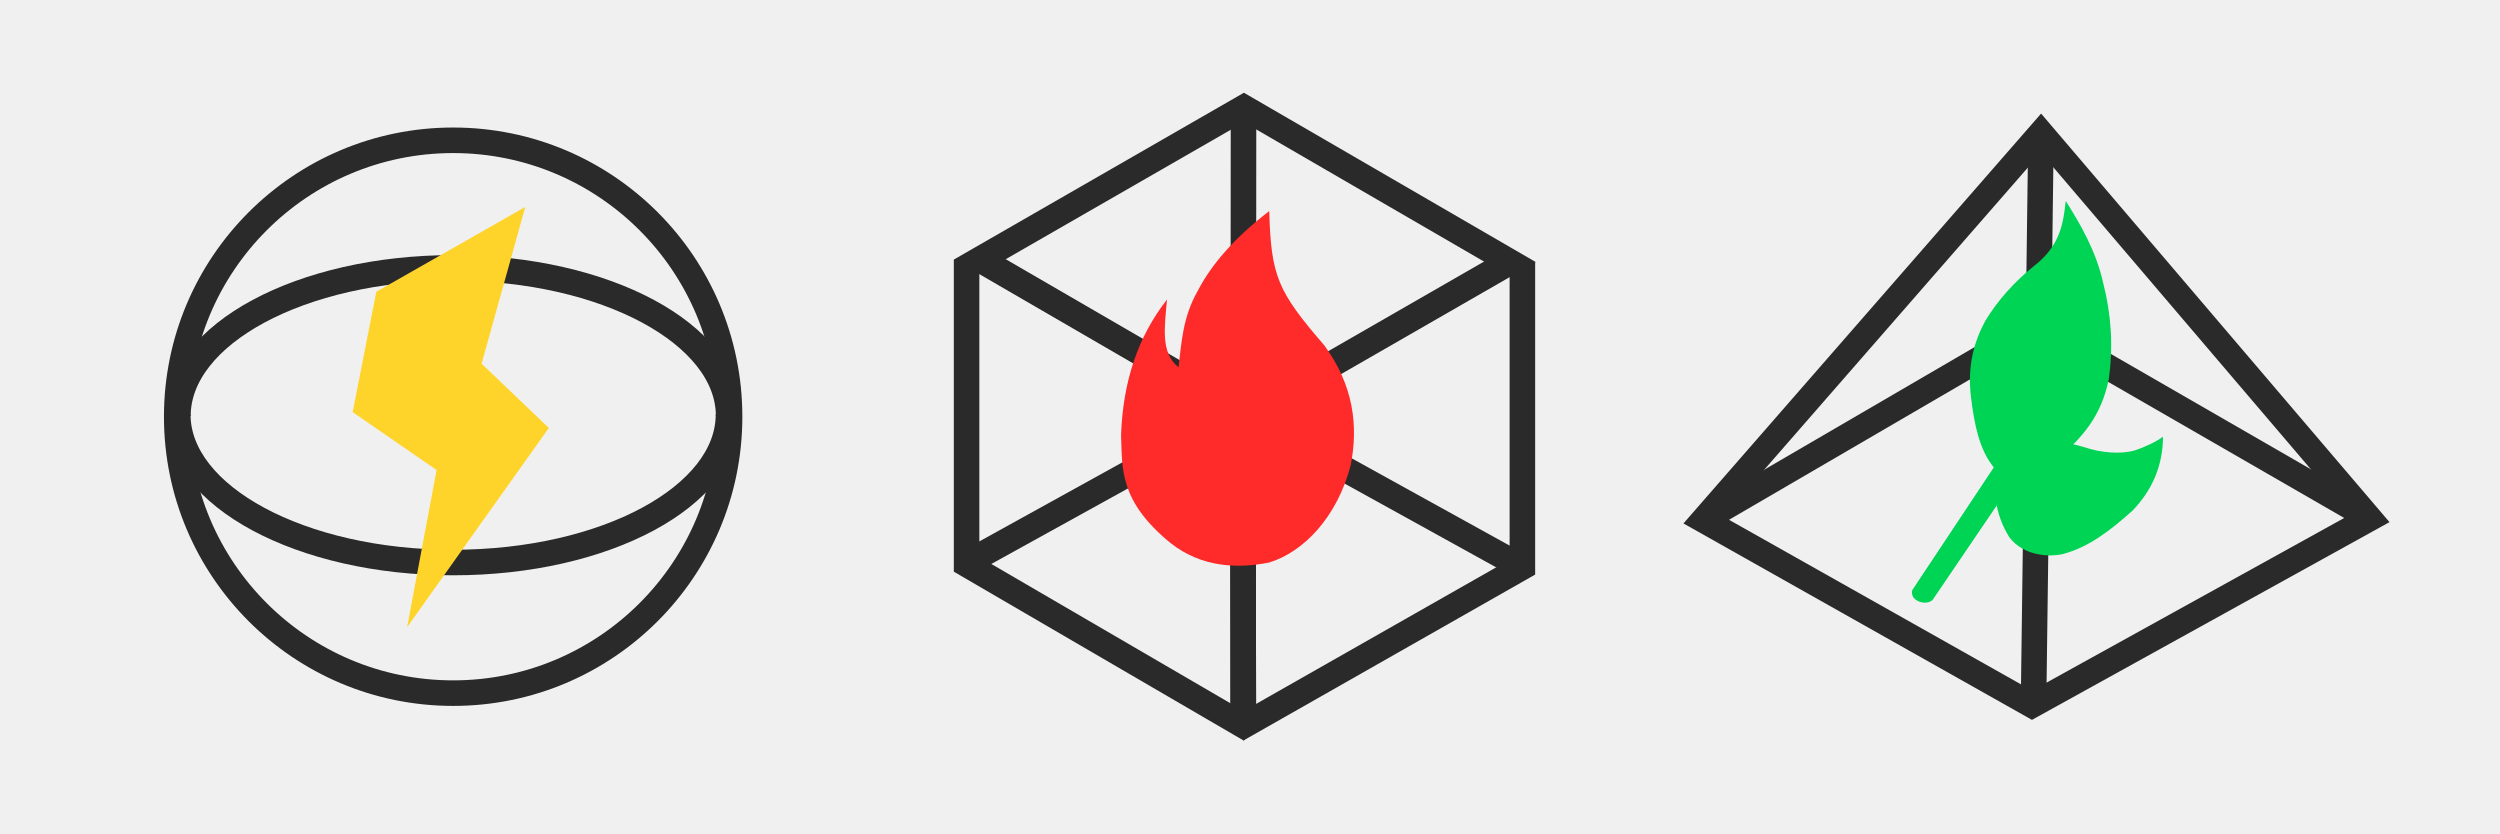
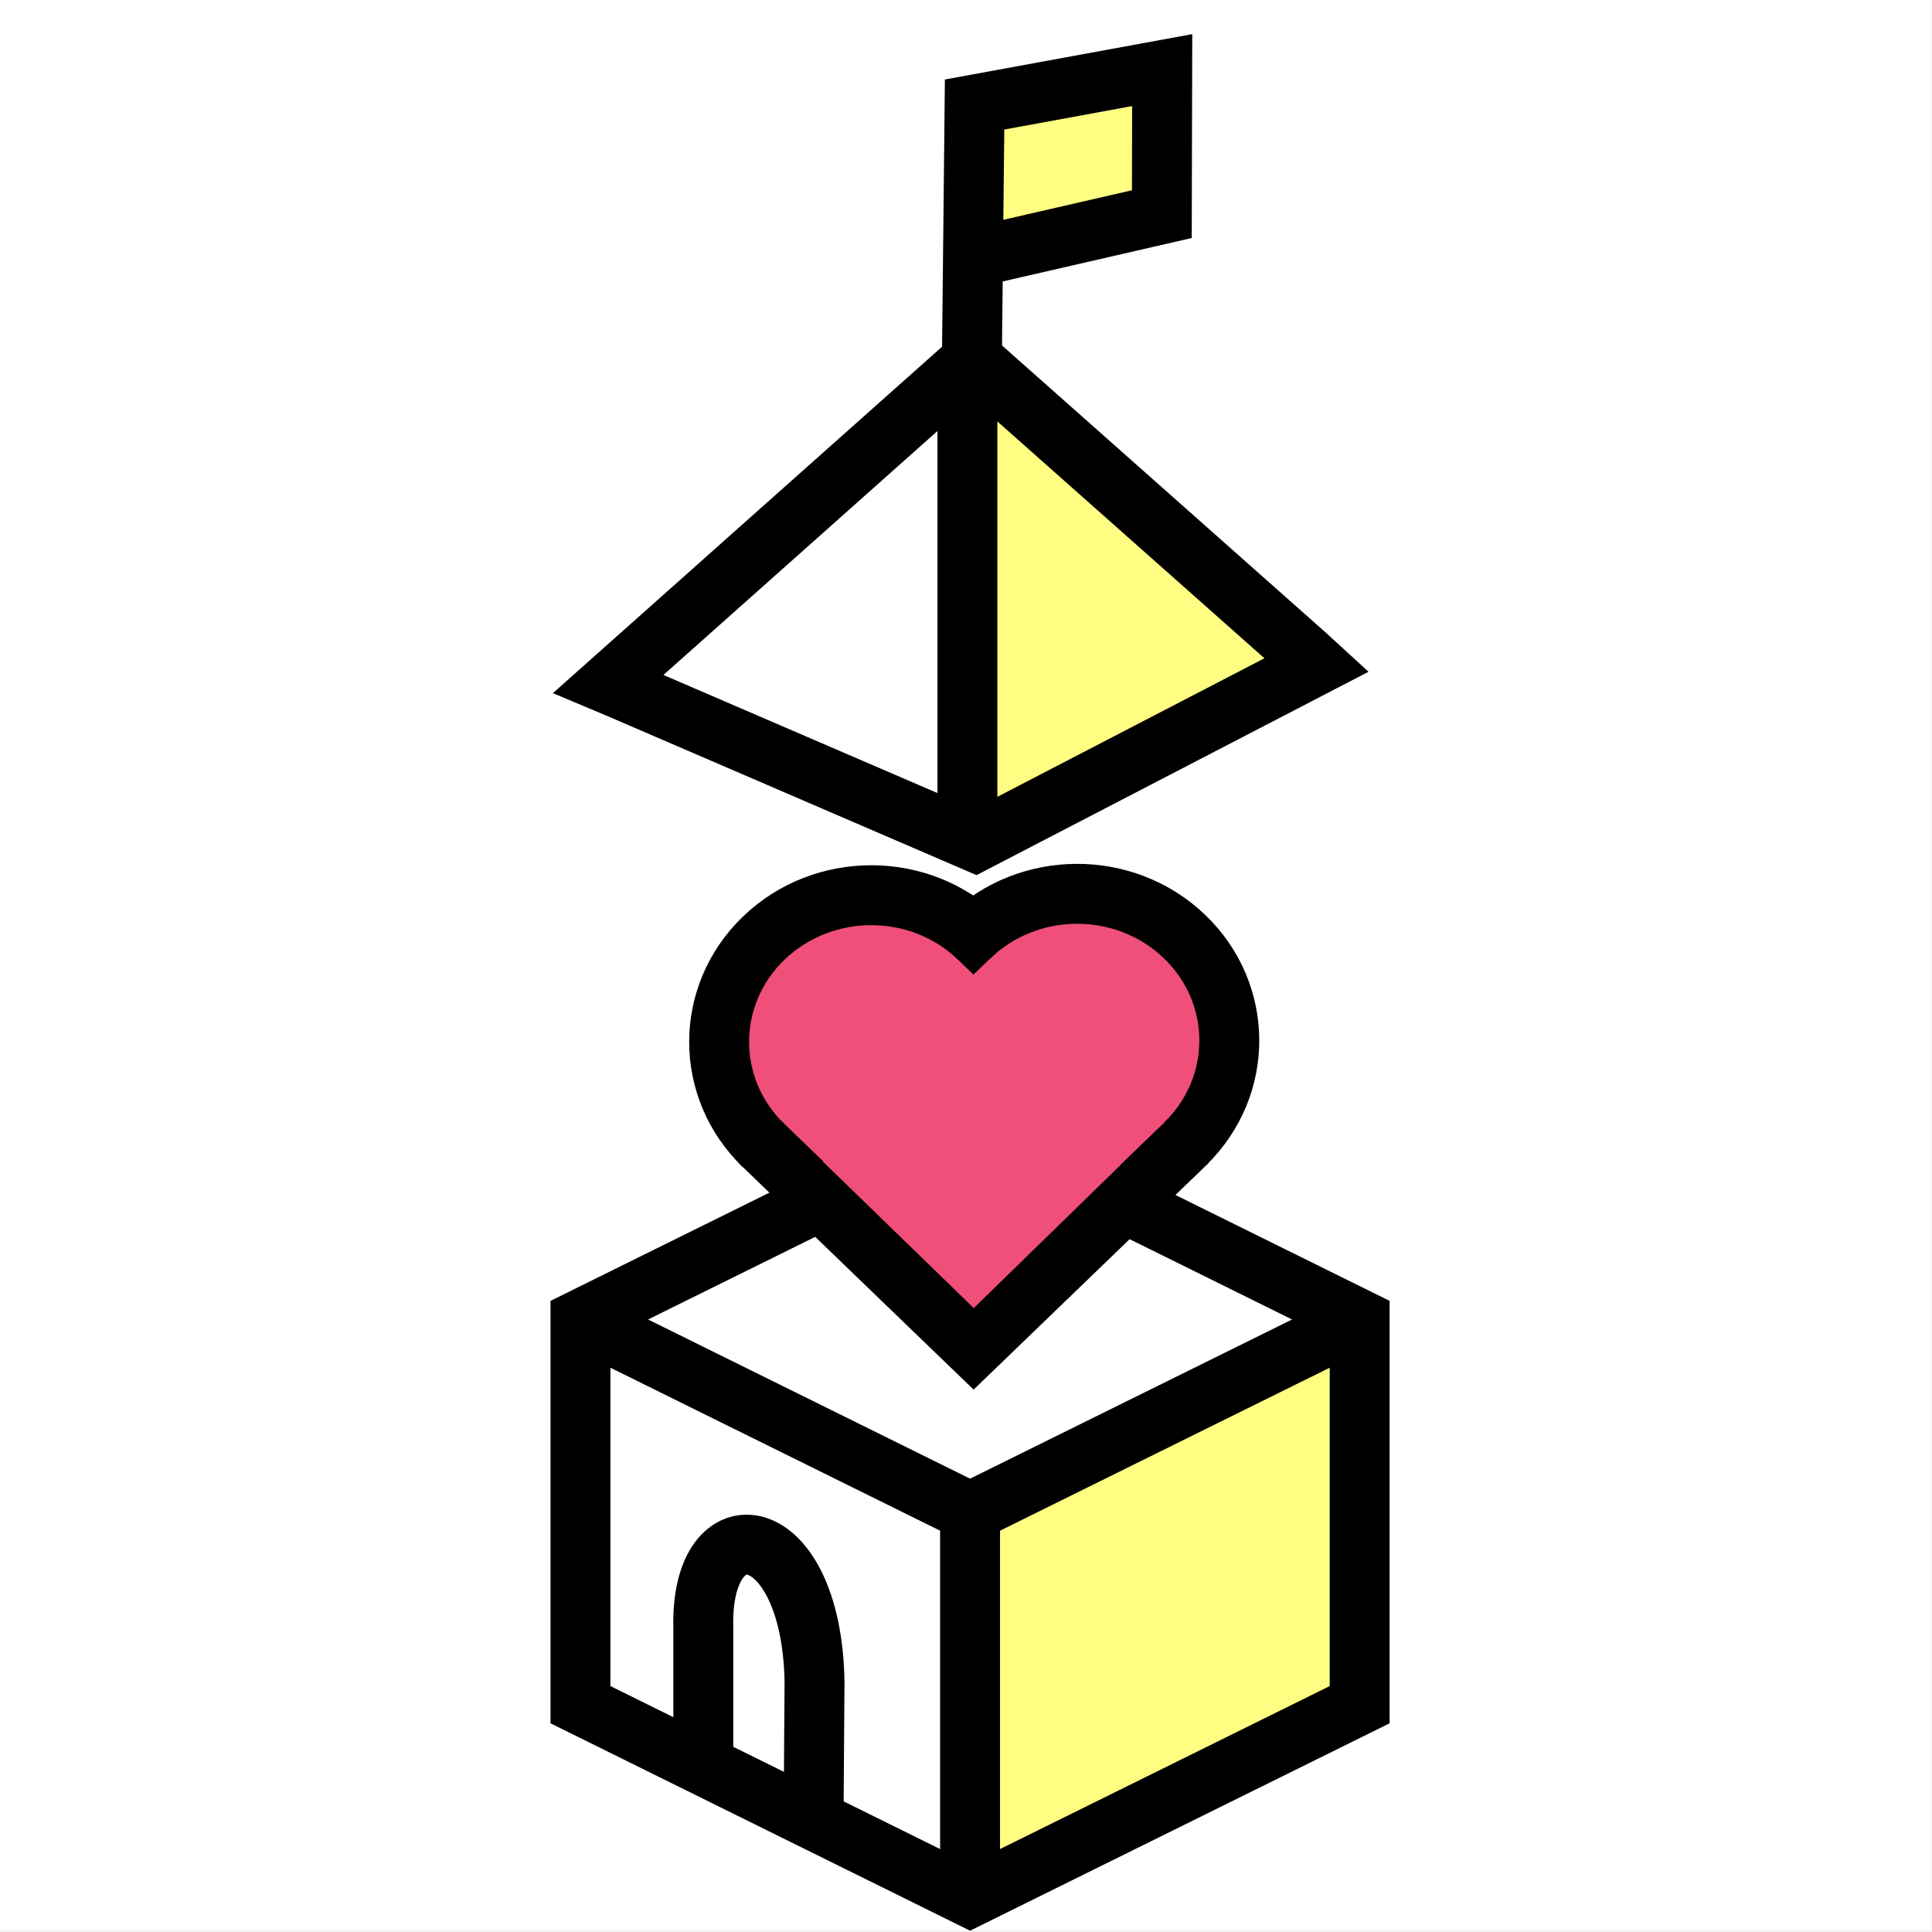
- <svg xmlns="http://www.w3.org/2000/svg" width="150mm" height="50mm" viewBox="0 0 531.496 177.165" id="svg8294" version="1.1">
-   <defs id="defs8296" />
-   <g id="layer1" transform="translate(0,-875.1969)">
-     <g id="g8888" transform="translate(28.60015,815.088)">
-       <path id="path6527-5-9" d="m 176.083,180.259 58.355,-32.255" style="fill:#b3b3b3;fill-rule:evenodd;stroke:#2a2a2a;stroke-width:5.432;stroke-linecap:butt;stroke-linejoin:miter;stroke-miterlimit:4;stroke-dasharray:none;stroke-opacity:1" />
-       <path id="path6527-9-5-7" d="M 296.193,181.334 237.838,149.079" style="fill:#b3b3b3;fill-rule:evenodd;stroke:#2a2a2a;stroke-width:5.432;stroke-linecap:butt;stroke-linejoin:miter;stroke-miterlimit:4;stroke-dasharray:none;stroke-opacity:1" />
-       <path id="path6548-58-4" d="m 235.769,82.537 -0.088,132.413" style="fill:#b3b3b3;fill-rule:evenodd;stroke:#2a2a2a;stroke-width:5.432;stroke-linecap:butt;stroke-linejoin:miter;stroke-miterlimit:4;stroke-dasharray:none;stroke-opacity:1" />
-       <path id="rect6476-1-7" d="m 237.22,215.235 -60.326,-35.151 0,-64.821" style="fill:none;fill-opacity:1;stroke:#2a2a2a;stroke-width:5.432;stroke-linecap:butt;stroke-miterlimit:4;stroke-dasharray:none;stroke-opacity:1" />
-       <path id="rect6476-5-2-4" d="m 234.466,215.144 60.591,-34.461 0,-64.821" style="fill:none;fill-opacity:1;stroke:#2a2a2a;stroke-width:5.432;stroke-linecap:butt;stroke-miterlimit:4;stroke-dasharray:none;stroke-opacity:1" />
-       <path id="rect6476-5-6-8-8" d="M 292.48,115.817 235.847,82.96 179.657,115.278 236.291,148.136 Z" style="fill:none;fill-opacity:1;stroke:#2a2a2a;stroke-width:5.432;stroke-linecap:butt;stroke-miterlimit:4;stroke-dasharray:none;stroke-opacity:1" />
-       <path id="path6548-5-4-4" d="m 235.549,146.716 0.212,67.892" style="fill:#b3b3b3;fill-rule:evenodd;stroke:#2a2a2a;stroke-width:5.432;stroke-linecap:butt;stroke-linejoin:miter;stroke-miterlimit:4;stroke-dasharray:none;stroke-opacity:1" />
-       <path id="rect6476-5-6-8-2-6" d="m 179.633,115.118 56.634,32.857 56.19,-32.318" style="fill:none;fill-opacity:1;stroke:#2a2a2a;stroke-width:5.432;stroke-linecap:butt;stroke-miterlimit:4;stroke-dasharray:none;stroke-opacity:1" />
-       <path id="path5095-2-9-3-8" d="m 241.238,179.696 c 7.331,-2.258 14.471,-9.674 17.336,-20.754 1.632,-8.464 0.549,-16.929 -5.616,-25.393 -9.97,-11.558 -11.323,-14.677 -11.72,-28.568 -7.199,5.56 -12.165,11.125 -15.138,16.848 -3.263,5.666 -3.5,11.069 -4.151,16.359 -3.918,-3.028 -2.914,-8.869 -2.442,-14.406 -6.238,7.947 -9.389,17.609 -9.767,28.812 0.267,7.08 -0.466,13.984 10.499,22.952 6.567,5.201 14.243,5.502 20.999,4.151 z" style="fill:#ff2a2a;fill-opacity:1;fill-rule:evenodd;stroke:none;stroke-width:0.4;stroke-linecap:butt;stroke-linejoin:miter;stroke-miterlimit:4;stroke-dasharray:none;stroke-opacity:1" />
-     </g>
-     <g id="g8899" transform="translate(31.42857,812.2955)">
-       <path id="path6759-0" d="m 330.617,173.494 70.912,-41.323 70.502,40.65" style="fill:none;fill-rule:evenodd;stroke:#2a2a2a;stroke-width:5.432;stroke-linecap:butt;stroke-linejoin:miter;stroke-miterlimit:4;stroke-dasharray:none;stroke-opacity:1" />
-       <path id="path6755-4" d="m 330.71,173.455 69.866,39.379 71.772,-39.697 -69.866,-81.934 z" style="fill:none;fill-rule:evenodd;stroke:#2a2a2a;stroke-width:5.432;stroke-linecap:butt;stroke-linejoin:miter;stroke-miterlimit:4;stroke-dasharray:none;stroke-opacity:1" />
-       <path id="path6757-8" d="M 402.482,91.521 400.894,212.835" style="fill:none;fill-rule:evenodd;stroke:#2a2a2a;stroke-width:5.432;stroke-linecap:butt;stroke-linejoin:miter;stroke-miterlimit:4;stroke-dasharray:none;stroke-opacity:1" />
-       <path id="path6789-0" d="m 375.102,188.379 17.35,-26.115 c -3.112,-3.779 -4.154,-9.226 -4.856,-14.948 -0.823,-6.782 0.74,-11.91 3.025,-16.175 2.701,-4.453 6.195,-8.305 10.34,-11.662 5.633,-4.347 6.253,-9.099 6.786,-13.858 3.324,5.276 6.418,10.713 7.921,17.275 1.763,6.808 2.19,13.624 1.257,20.448 -1.604,8.292 -5.928,12.513 -9.819,16.238 -1.913,1.781 -4.856,3.359 -8.914,3.248 l -18.399,27.094 c -0.899,2.055 -5.307,1.059 -4.69,-1.545 z" style="fill:#00d455;fill-opacity:1;fill-rule:evenodd;stroke:none;stroke-width:1px;stroke-linecap:butt;stroke-linejoin:miter;stroke-opacity:1" />
-       <path id="path6791-2" d="m 394.07,164.35 c 1.706,-3.578 5.351,-6.604 8.334,-7.191 4.21,-0.57 6.591,0.013 9.26,0.805 3.581,1.227 7.923,1.572 10.9,0.646 1.92,-0.654 4.144,-1.636 5.861,-2.858 -0.04,6.396 -2.444,11.478 -6.445,15.671 -4.507,4.031 -9.153,7.76 -14.822,9.259 -2.537,0.633 -8.231,0.577 -11.372,-3.515 -1.474,-2.309 -2.535,-5.076 -2.91,-8.023 l -2.527,-1.025 1.546,-4.858 z" style="fill:#00d455;fill-rule:evenodd;stroke:none;stroke-width:1px;stroke-linecap:butt;stroke-linejoin:miter;stroke-opacity:1" />
-     </g>
-     <g id="g8882" transform="translate(31.42857,826.5937)">
-       <path id="path6691-0-1" d="m 123.479,137.037 c 0,-17.389 -26.21,-31.485 -58.541,-31.485 -32.331,0 -58.541,14.096 -58.541,31.485" style="fill:none;fill-opacity:1;stroke:#2a2a2a;stroke-width:5.432;stroke-linecap:butt;stroke-miterlimit:4;stroke-dasharray:none;stroke-opacity:1" />
-       <circle r="58.767" cy="137.197" cx="64.911" id="path6689-0" style="fill:none;fill-opacity:1;stroke:#2a2a2a;stroke-width:5.432;stroke-linecap:butt;stroke-miterlimit:4;stroke-dasharray:none;stroke-opacity:1" />
-       <path id="path6691-7-3" d="m 123.448,136.71 c 0,17.389 -26.21,31.485 -58.541,31.485 -32.331,0 -58.541,-14.096 -58.541,-31.485" style="fill:none;fill-opacity:1;stroke:#2a2a2a;stroke-width:5.432;stroke-linecap:butt;stroke-miterlimit:4;stroke-dasharray:none;stroke-opacity:1" />
-       <path id="path5827-8-5" d="m 48.572,110.636 31.674,-18.045 -9.291,33.331 14.299,13.66 -30.132,42.357 6.266,-33.41 -17.844,-12.311 z" style="fill:#ffd42a;fill-opacity:1;fill-rule:evenodd;stroke:none;stroke-width:1px;stroke-linecap:butt;stroke-linejoin:miter;stroke-opacity:1" />
-     </g>
+ <svg xmlns="http://www.w3.org/2000/svg" width="91mm" height="91mm" viewBox="0 0 322.441 322.441" id="svg6304" version="1.1">
+   <defs id="defs6306" />
+   <g id="layer1" transform="translate(0,-729.9212)">
+     <rect style="fill:#ffffff;fill-opacity:1;stroke:none;stroke-width:20;stroke-linecap:butt;stroke-miterlimit:4;stroke-dasharray:none;stroke-opacity:1" id="rect5599-0-5-4" width="322.441" height="322.441" x="-0.068" y="729.642" />
+     <rect y="887.683" x="129.305" height="40.154" width="67.417" id="rect4252-2-8-2-2-0-9-2-4-6-0" style="fill:#ef4f79;fill-opacity:1;stroke:none;stroke-width:20;stroke-linecap:butt;stroke-miterlimit:4;stroke-dasharray:none;stroke-opacity:1" />
+     <path style="fill:#fffd82;fill-opacity:1;stroke:none;stroke-width:10;stroke-linecap:butt;stroke-miterlimit:4;stroke-dasharray:none;stroke-opacity:1" d="m 165.324,1012.572 0,-28.055 29.241,-14.416 29.241,-14.416 0,28.165 0,28.165 -28.962,14.306 c -15.929,7.868 -29.088,14.306 -29.241,14.306 -0.154,0 -0.279,-12.625 -0.279,-28.055 z" id="path6037-4-5-6" />
+     <path id="path4711-7-9-0-8-5-6-7-3-3-4-9-6-3-0-1-1" d="m 96.877,950.136 0,64.289 65.022,32.145 65.022,-32.145 0,-64.289 -65.022,-32.144 z" style="fill:none;fill-opacity:1;fill-rule:evenodd;stroke:#000000;stroke-width:10;stroke-linecap:butt;stroke-linejoin:miter;stroke-miterlimit:4;stroke-dasharray:none;stroke-opacity:1" />
+     <path id="path4713-8-3-8-0-9-3-4-1-5-3-9-1-9-6-0-8" d="m 96.877,950.136 65.022,32.144 65.022,-32.144 0,0" style="fill:none;fill-rule:evenodd;stroke:#000000;stroke-width:10;stroke-linecap:butt;stroke-linejoin:miter;stroke-miterlimit:4;stroke-dasharray:none;stroke-opacity:1" />
+     <path id="path4715-4-7-1-2-7-6-0-7-5-7-7-8-2-0-8-2" d="m 161.899,982.28 0,64.289" style="fill:none;fill-rule:evenodd;stroke:#000000;stroke-width:10;stroke-linecap:butt;stroke-linejoin:miter;stroke-miterlimit:4;stroke-dasharray:none;stroke-opacity:1" />
+     <path style="fill:#fffd82;fill-opacity:1;stroke:none;stroke-width:10;stroke-linecap:butt;stroke-miterlimit:4;stroke-dasharray:none;stroke-opacity:1" d="m 165.719,831.73 0,-32.365 20.533,18.225 c 11.293,10.024 21.606,19.183 22.918,20.353 1.311,1.17 2.265,2.23 2.119,2.355 -0.146,0.125 -8.73,4.59 -19.076,9.923 -10.346,5.333 -20.54,10.636 -22.653,11.785 l -3.842,2.089 0,-32.365 z" id="path6035-6-3-9" />
+     <path d="m 103.297,844.814 59.482,25.633 56.969,-29.555 -1.885,-1.727 -55.52,-49.241 -60.821,54.144 z" style="fill:none;fill-opacity:1;fill-rule:evenodd;stroke:#000000;stroke-width:10;stroke-linecap:butt;stroke-linejoin:miter;stroke-miterlimit:4;stroke-dasharray:none;stroke-opacity:1" id="path5150-4-7-7-6-7-8-0-9-9-3-0-7" />
+     <path id="path4715-4-7-1-2-1-7-6-6-2-8-0-5-3-6-8-4-9" d="m 161.459,796.338 0,71.05" style="fill:none;fill-rule:evenodd;stroke:#000000;stroke-width:10;stroke-linecap:butt;stroke-linejoin:miter;stroke-miterlimit:4;stroke-dasharray:none;stroke-opacity:1" />
+     <path style="fill:#ef4f79;fill-opacity:1;stroke:#000000;stroke-width:10;stroke-linecap:butt;stroke-miterlimit:4;stroke-dasharray:none;stroke-opacity:1" d="m 127.446,921.113 c -9.91,-9.567 -9.901,-25.07 0.021,-34.626 9.922,-9.556 25.999,-9.547 35.91,0.02" id="path4994-0-8-3-7-4-1-5-7-8-6-1-9-63-4-3" />
+     <path style="fill:#ef4f79;fill-opacity:1;stroke:#000000;stroke-width:10;stroke-linecap:butt;stroke-miterlimit:4;stroke-dasharray:none;stroke-opacity:1" d="m 161.726,886.355 c 9.864,-9.611 25.942,-9.692 35.909,-0.18 9.967,9.512 10.051,25.015 0.186,34.626" id="path4721-5-7-1-7-1-7-2-2-0-1-1-9-1-4-1-9-6" />
+     <path id="rect4719-5-2-8-9-7-7-4-5-8-3-1-1-7-4-5-3" d="m 198.23,920.433 -35.738,34.461 -35.738,-34.461" style="fill:none;fill-opacity:1;stroke:#000000;stroke-width:10;stroke-linecap:butt;stroke-miterlimit:4;stroke-dasharray:none;stroke-opacity:1" />
+     <rect transform="matrix(0.7198514,-0.6941282,0.7198514,0.6941282,0,0)" ry="0" y="749.515" x="-530.101" height="6.28" width="6.28" id="rect4933-0-0-1-0-6-3-9-6-8-9-4-1-9-4-8" style="fill:#000000;fill-opacity:1;stroke:none;stroke-width:20.998;stroke-linecap:butt;stroke-miterlimit:4;stroke-dasharray:none;stroke-opacity:1" />
+     <path style="fill:#ef4f79;fill-opacity:1;fill-rule:evenodd;stroke:none;stroke-width:20.998;stroke-linecap:butt;stroke-linejoin:miter;stroke-miterlimit:4;stroke-dasharray:none;stroke-opacity:1" d="m 137.354,923.805 25.162,24.43 24.441,-23.829 c 2.085,-6.252 -30.395,-27.093 -49.602,-0.601 z" id="path5086-0-6-6-6-8-1-6-3-5-4-0-3-2" />
+     <path style="fill:#fffd82;fill-opacity:1;fill-rule:evenodd;stroke:#000000;stroke-width:10;stroke-linecap:butt;stroke-linejoin:miter;stroke-miterlimit:4;stroke-dasharray:none;stroke-opacity:1" d="m 162.168,793.556 0.487,-46.191 31.311,-5.743 -0.061,24.038 -31.384,7.212" id="path5190-2-6-3-3-1-0-8-0-7-5-8-7" />
+     <path style="fill:none;fill-rule:evenodd;stroke:#000000;stroke-width:10;stroke-linecap:butt;stroke-linejoin:miter;stroke-miterlimit:4;stroke-dasharray:none;stroke-opacity:1" d="m 117.378,1026.51 0,-24.926 c -0.543,-20.879 17.994,-18.383 18.562,8.839 l -0.177,25.986" id="path5188-6-0-3-4-7-7-0-8-9-1-9-9" />
  </g>
</svg>
